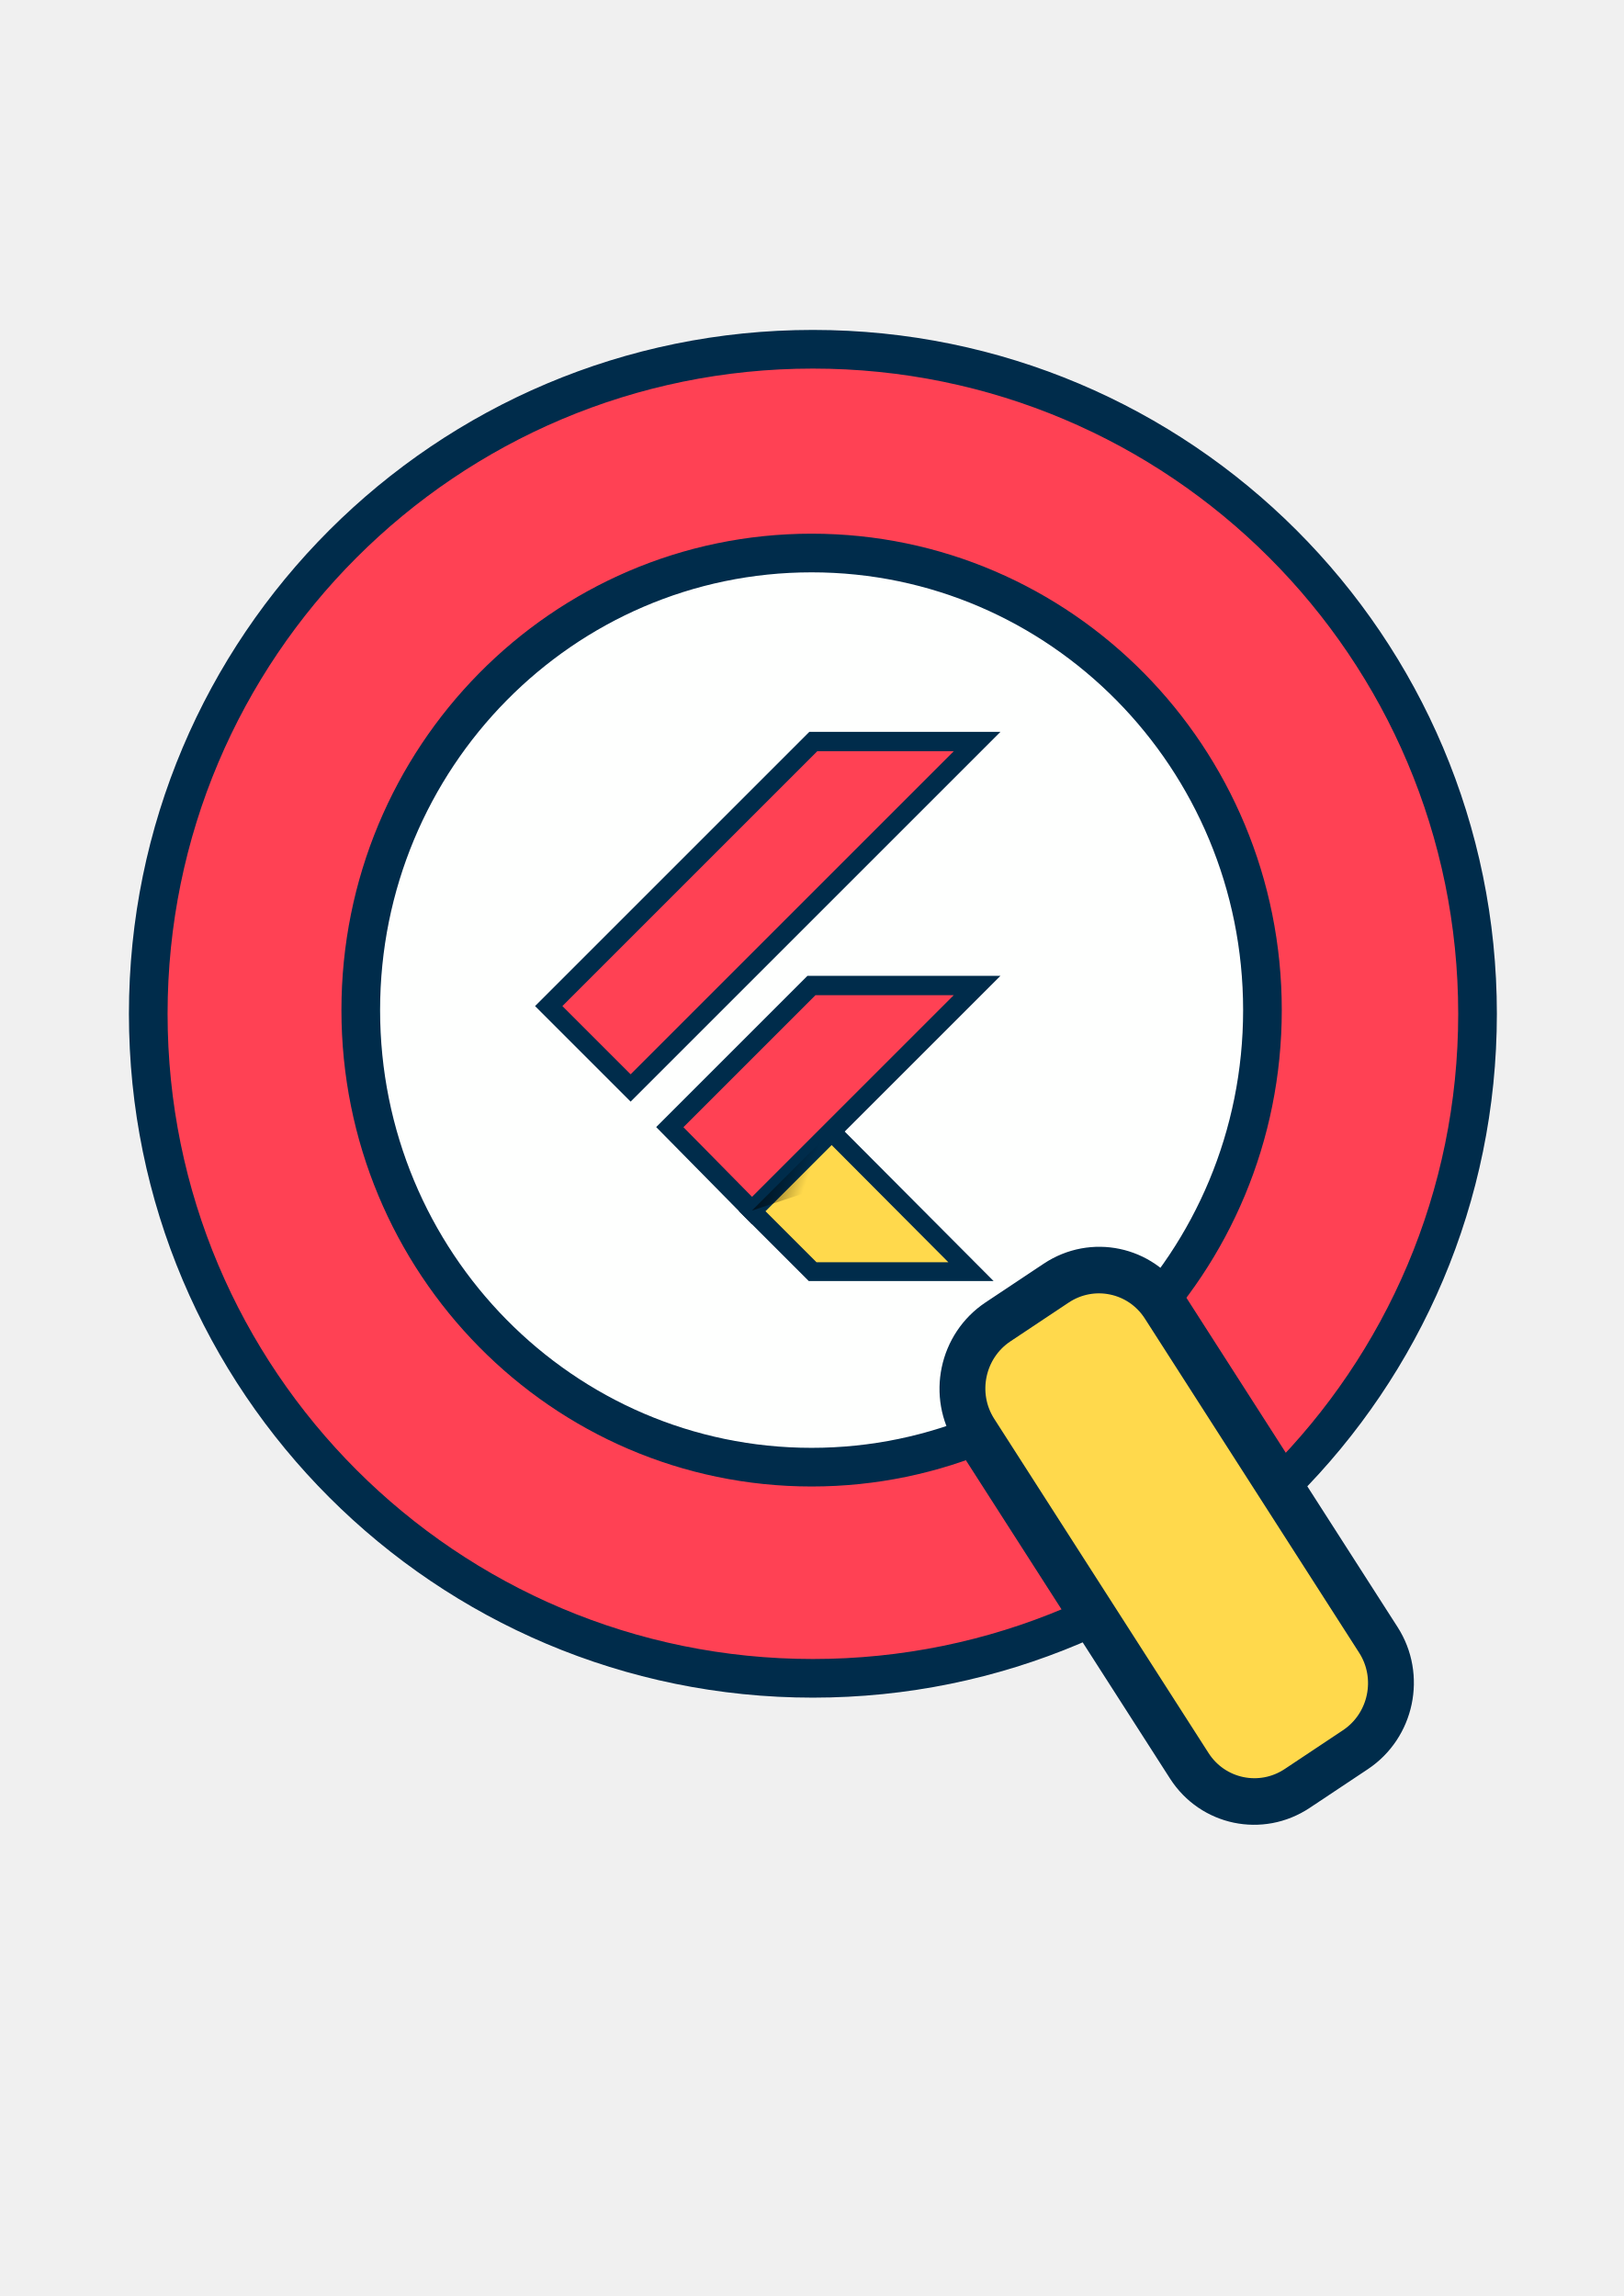
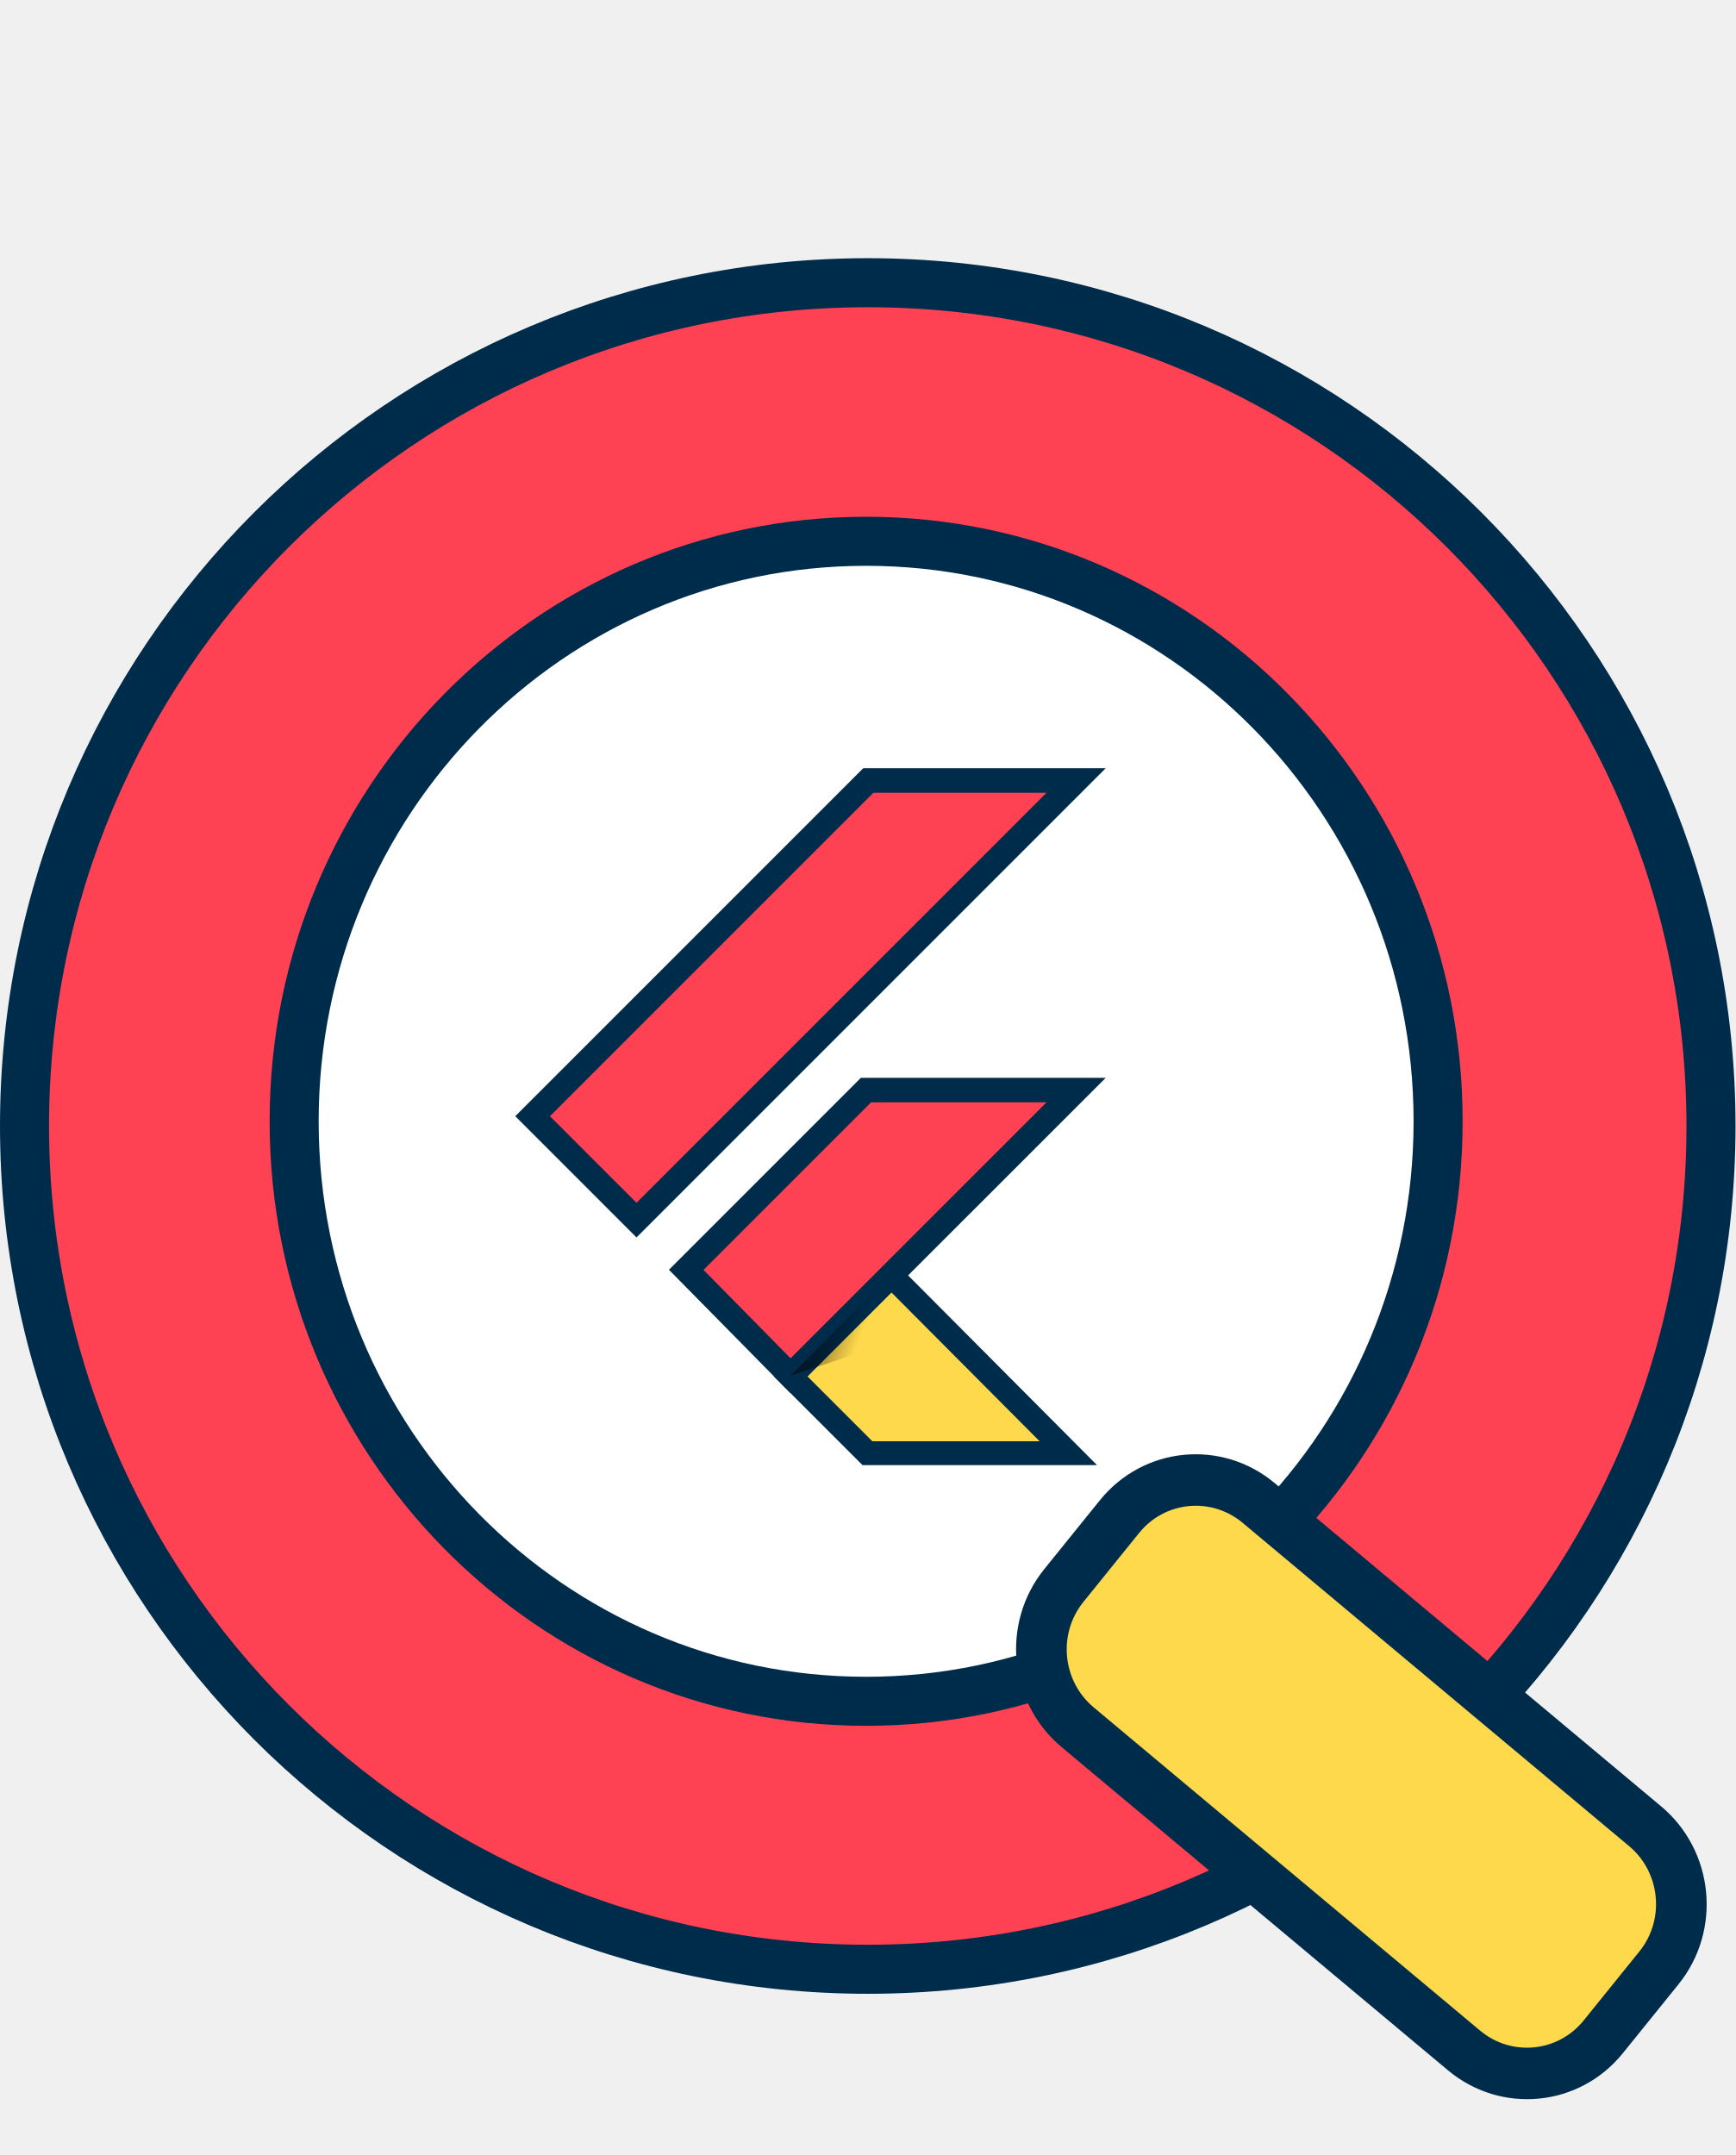
- <svg xmlns="http://www.w3.org/2000/svg" width="210mm" height="297mm" viewBox="0 0 210 297" version="1.1" id="svg5" xml:space="preserve">
+ <svg xmlns="http://www.w3.org/2000/svg" width="176.922mm" height="219.676mm" viewBox="0 0 176.922 219.676" version="1.1" id="svg5" xml:space="preserve">
  <defs id="defs2" />
-   <g id="layer1">
-     <circle style="opacity:1;fill:#ff4154;fill-opacity:1;stroke-width:5;stroke:#002c4b;stroke-opacity:1;stroke-dasharray:none" id="path4799" cx="105.135" cy="131.139" r="85.961" />
+   <g id="layer1" transform="translate(-16.67386,-16.35777)">
+     <circle style="opacity:1;fill:#ff4154;fill-opacity:1;stroke:#002c4b;stroke-width:5;stroke-dasharray:none;stroke-opacity:1" id="path4799" cx="105.135" cy="131.139" r="85.961" />
    <circle style="opacity:1;fill:#ffffff;fill-opacity:0;stroke:none;stroke-width:50;stroke-dasharray:none;stroke-opacity:1" id="path7453" cx="99.384" cy="113.963" r="40.416" />
    <ellipse style="opacity:1;fill:#ffffff;fill-opacity:0;stroke:none;stroke-width:50;stroke-dasharray:none;stroke-opacity:1" id="path7977" cx="59.88" cy="17.426" rx="30.051" ry="1.068" />
    <ellipse style="opacity:1;fill:#fefffe;fill-opacity:1;stroke:#002c4b;stroke-width:5;stroke-dasharray:none;stroke-opacity:1" id="path14809" cx="104.968" cy="130.66" rx="58.309" ry="59.125" />
-     <rect style="opacity:1;fill:#ffd94c;fill-opacity:1;stroke:#002c4b;stroke-width:5.977;stroke-dasharray:none;stroke-opacity:1" id="rect19171" width="29.38" height="71.695" x="6.204" y="213.894" transform="matrix(0.8324157,-0.5541517,0.5397341,0.8418355,0,0)" ry="10.171" />
+     <rect style="opacity:1;fill:#ffd94c;fill-opacity:1;stroke:#002c4b;stroke-width:5.205;stroke-dasharray:none;stroke-opacity:1" id="rect19171" width="29.38" height="71.695" x="-66.424" y="209.201" transform="matrix(0.6283066,-0.7779658,0.7670301,0.6416111,0,0)" ry="10.171" />
    <g id="g20147" transform="matrix(0.2170478,0,0,0.2170478,70.96877,95.91959)">
-       <polygon class="st0" points="48.8,206.47 255.27,0 157.67,0 0,157.67 " id="polygon20132" style="fill:#ff4154;fill-opacity:1;stroke:#002c4b;stroke-opacity:1;stroke-width:11.518;stroke-dasharray:none" />
+       <polygon class="st0" points="48.8,206.47 255.27,0 157.67,0 0,157.67 " id="polygon20132" style="fill:#ff4154;fill-opacity:1;stroke:#002c4b;stroke-width:11.518;stroke-dasharray:none;stroke-opacity:1" />
      <polygon class="st2" points="169.84,230.82 121.13,279.53 158.21,316.61 255.27,316.61 " id="polygon20136" style="fill:#ffd94c;fill-opacity:1;stroke:#002c4b;stroke-width:11.518;stroke-dasharray:none;stroke-opacity:1" transform="matrix(0.9720776,0,0,0.9720776,3.466428,8.170471)" />
-       <polygon class="st0" points="72.15,229.82 121.13,279.53 169.84,230.82 255.27,145.4 156.57,145.4 " id="polygon20134" style="fill:#ff4154;fill-opacity:1;stroke:#002c4b;stroke-opacity:1;stroke-width:11.518;stroke-dasharray:none" />
+       <polygon class="st0" points="156.57,145.4 72.15,229.82 121.13,279.53 169.84,230.82 255.27,145.4 " id="polygon20134" style="fill:#ff4154;fill-opacity:1;stroke:#002c4b;stroke-width:11.518;stroke-dasharray:none;stroke-opacity:1" />
      <linearGradient id="SVGID_1_" gradientUnits="userSpaceOnUse" x1="-173.688" y1="548.798" x2="-172.968" y2="548.539" gradientTransform="matrix(44.5891,0,0,-44.5901,7866.525,24720.502)">
        <stop offset="0" style="stop-color:#000000" id="stop20140" />
        <stop offset="1" style="stop-color:#000000;stop-opacity:0" id="stop20142" />
      </linearGradient>
-       <polygon class="st1" points="121.13,279.53 161.69,266.07 165.72,234.94 " id="polygon20145" style="fill:url(#SVGID_1_)" />
+       <polygon class="st1" points="161.69,266.07 165.72,234.94 121.13,279.53 " id="polygon20145" style="fill:url(#SVGID_1_)" />
    </g>
  </g>
  <style type="text/css" id="style20130">
	.st0{fill:#47C5FB;}
	.st1{fill:url(#SVGID_1_);fill-opacity:0.8;}
	.st2{fill:#00569E;}
	.st3{fill:#00B5F8;}
</style>
</svg>
